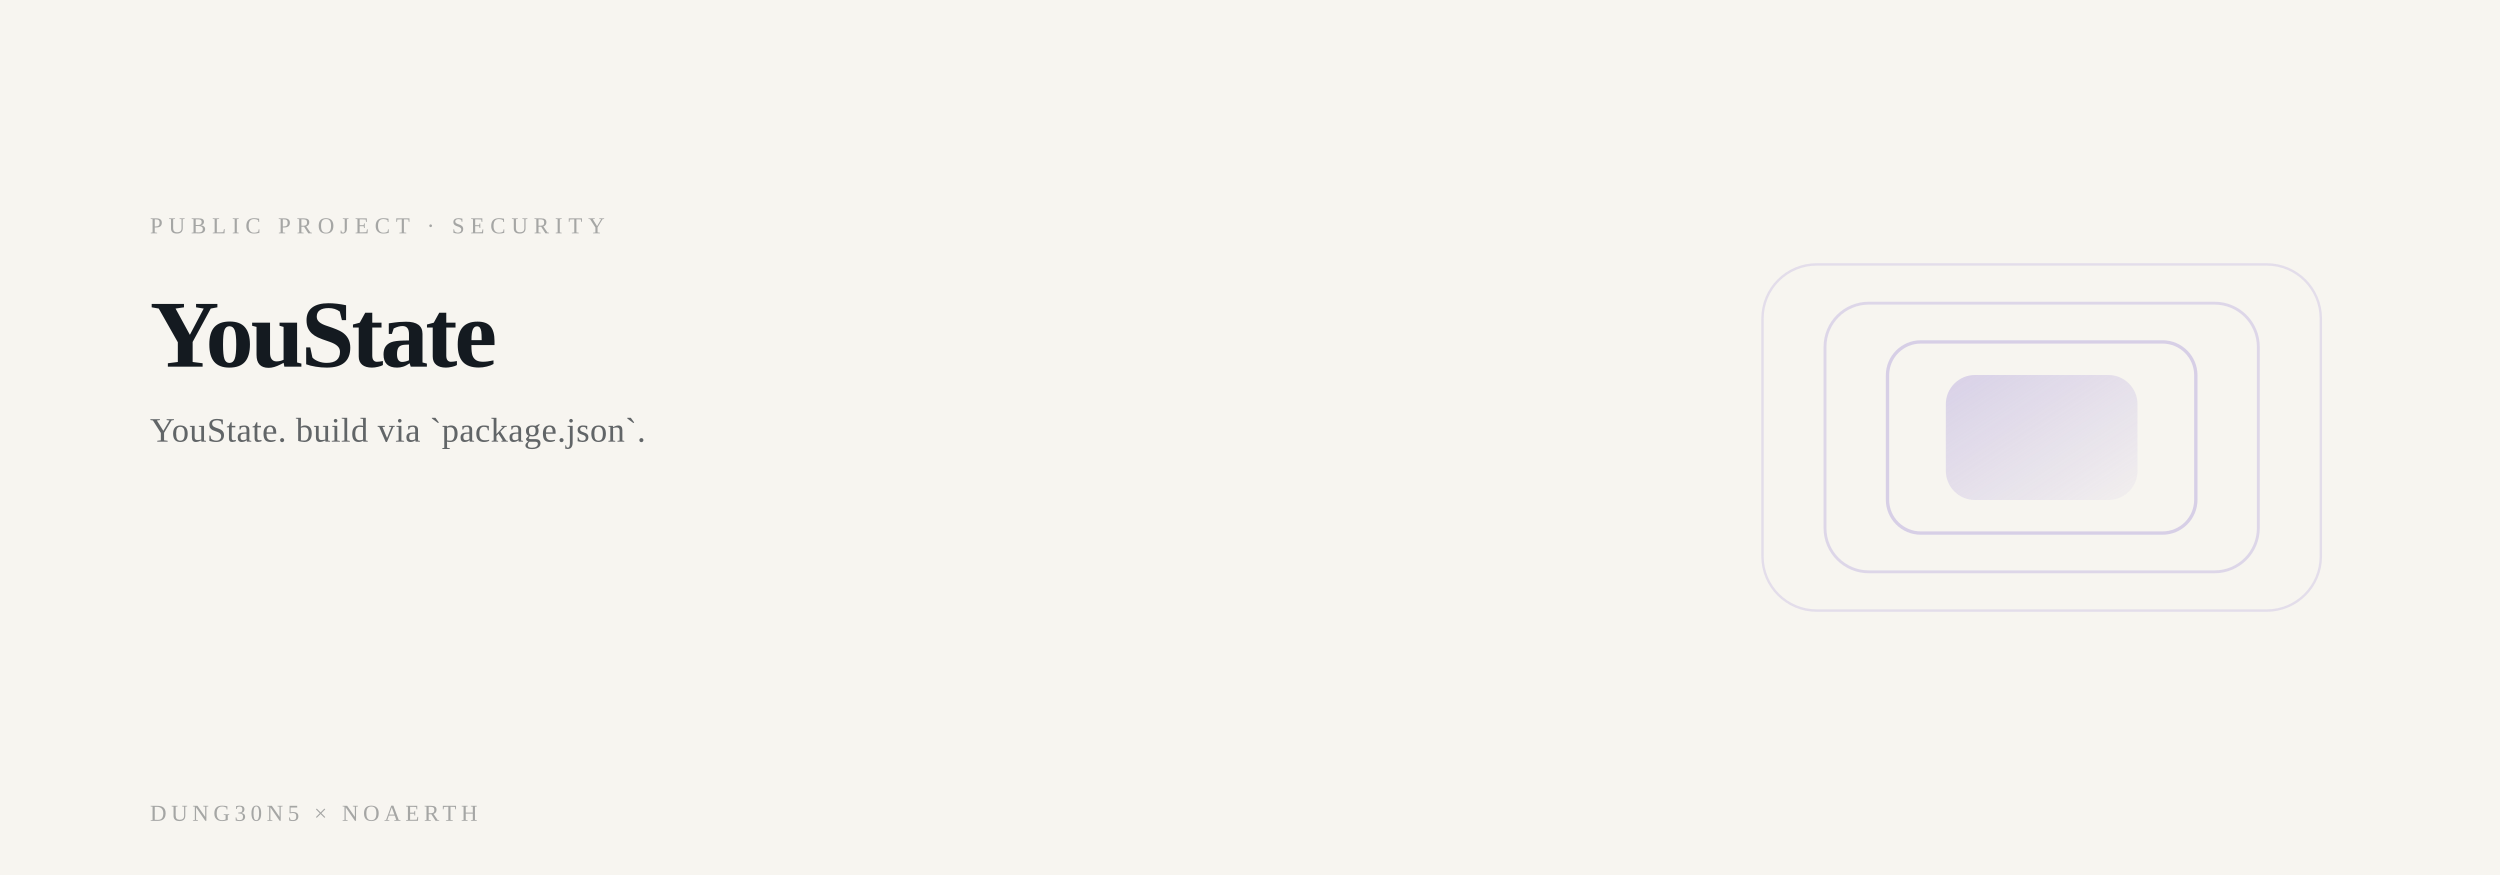
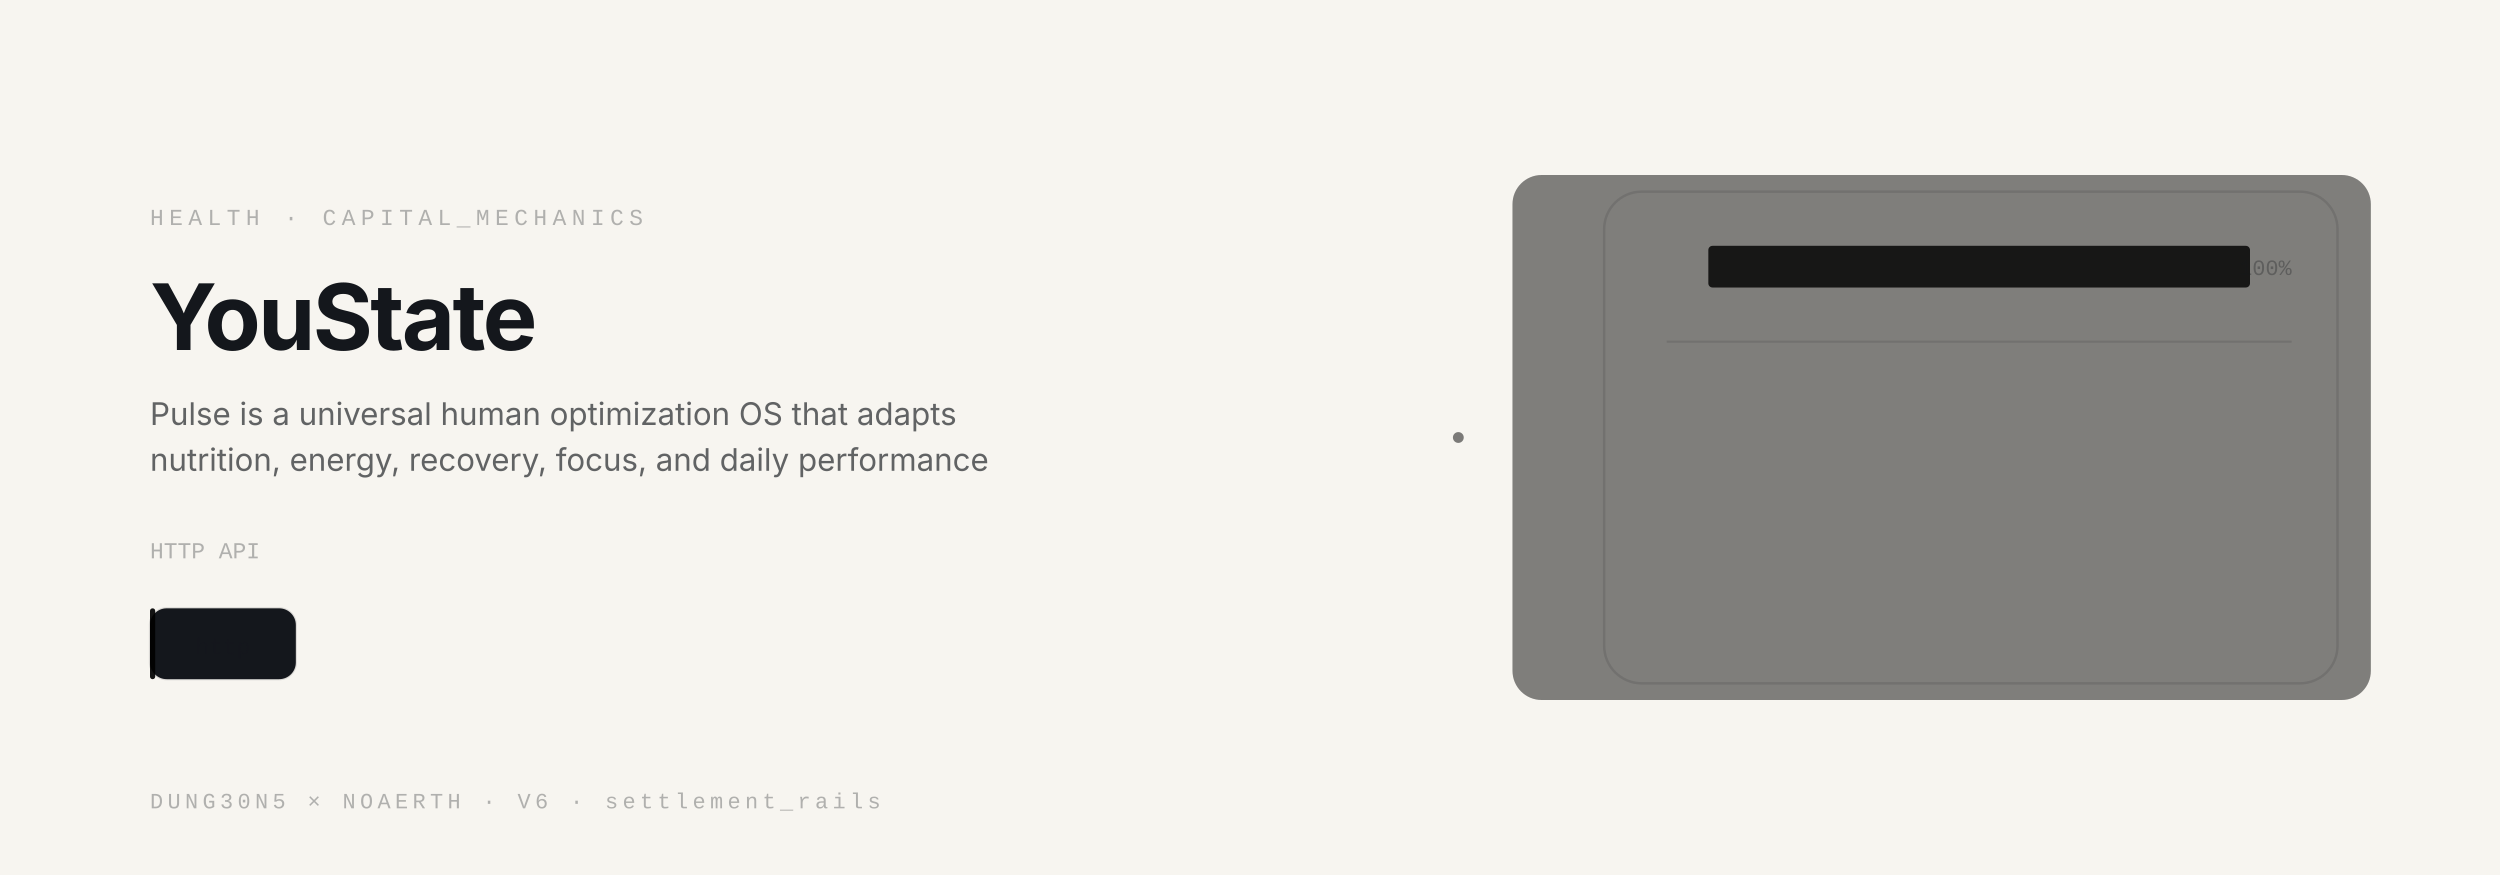
- <svg xmlns="http://www.w3.org/2000/svg" viewBox="0 0 1200 420" width="1200" height="420" role="img" aria-label="YouState: gated channels passing through a sealed boundary. Motion depicts records cross a trust boundary, get validated, and are held or rejected.">
-   <defs>
-     <linearGradient id="hero-YouState-light-a" x1="0" y1="0" x2="1" y2="1">
-       <stop offset="0" stop-color="#9d8bd6" stop-opacity="0.85" />
-       <stop offset="1" stop-color="#9d8bd6" stop-opacity="0.15" />
-     </linearGradient>
-   </defs>
+ <svg xmlns="http://www.w3.org/2000/svg" viewBox="0 0 1200 420" width="1200" height="420" role="img" aria-label="YouState: records cross a trust boundary, get validated, and are held or rejected">
  <rect width="1200" height="420" fill="#f7f5f0" />
-   <rect x="906" y="164.12" width="148" height="91.76" rx="16" fill="none" stroke="#9d8bd6" stroke-width="1.60" opacity="0.36" />
-   <rect x="876" y="145.52" width="208" height="128.96" rx="21" fill="none" stroke="#9d8bd6" stroke-width="1.38" opacity="0.29" />
-   <rect x="846" y="126.92" width="268" height="166.16" rx="26" fill="none" stroke="#9d8bd6" stroke-width="1.16" opacity="0.23" />
-   <rect x="934" y="180" width="92" height="60" rx="14" fill="url(#hero-YouState-light-a)" opacity="0.40" />
-   <text x="72" y="112" fill="#141a205c" font-size="11" letter-spacing="2.8">PUBLIC PROJECT · SECURITY</text>
-   <text x="72" y="176" fill="#141a20" font-size="46" font-weight="660" letter-spacing="-1.4">YouState</text>
-   <text x="72" y="212" fill="#141a20a8" font-size="16.5" letter-spacing="0.2">YouState. build via `package.json`.</text>
-   <rect x="72" y="266" width="106" height="40" rx="9" fill="#141a20" fill-opacity="0.05" stroke="#f4efe424" stroke-width="1.1" opacity="0">
-     <animate attributeName="opacity" from="0" to="1" dur="0.5s" begin="0.50s" fill="freeze" />
-   </rect>
-   <rect x="72" y="266" width="2.5" height="40" rx="1.2" fill="#9d8bd6" opacity="0">
-     <animate attributeName="opacity" from="0" to="0.9" dur="0.5s" begin="0.50s" fill="freeze" />
-   </rect>
-   <text x="125" y="291" fill="#141a20" font-size="11.5" text-anchor="middle" font-family="ui-monospace,SFMono-Regular,Menlo,monospace" opacity="0">request<animate attributeName="opacity" from="0" to="1" dur="0.5s" begin="0.65s" fill="freeze" />
-   </text>
-   <rect x="194" y="266" width="106" height="40" rx="9" fill="#141a20" fill-opacity="0.05" stroke="#f4efe424" stroke-width="1.1" opacity="0">
-     <animate attributeName="opacity" from="0" to="1" dur="0.5s" begin="1.00s" fill="freeze" />
-   </rect>
-   <rect x="194" y="266" width="2.5" height="40" rx="1.2" fill="#9d8bd6" opacity="0">
-     <animate attributeName="opacity" from="0" to="0.9" dur="0.5s" begin="1.00s" fill="freeze" />
-   </rect>
-   <text x="247" y="291" fill="#141a20" font-size="11.5" text-anchor="middle" font-family="ui-monospace,SFMono-Regular,Menlo,monospace" opacity="0">authenticate<animate attributeName="opacity" from="0" to="1" dur="0.5s" begin="1.15s" fill="freeze" />
-   </text>
-   <rect x="316" y="266" width="106" height="40" rx="9" fill="#141a20" fill-opacity="0.05" stroke="#f4efe424" stroke-width="1.1" opacity="0">
-     <animate attributeName="opacity" from="0" to="1" dur="0.5s" begin="1.50s" fill="freeze" />
-   </rect>
-   <rect x="316" y="266" width="2.5" height="40" rx="1.2" fill="#9d8bd6" opacity="0">
-     <animate attributeName="opacity" from="0" to="0.9" dur="0.5s" begin="1.50s" fill="freeze" />
-   </rect>
-   <text x="369" y="291" fill="#141a20" font-size="11.5" text-anchor="middle" font-family="ui-monospace,SFMono-Regular,Menlo,monospace" opacity="0">authorise<animate attributeName="opacity" from="0" to="1" dur="0.5s" begin="1.65s" fill="freeze" />
-   </text>
-   <rect x="438" y="266" width="106" height="40" rx="9" fill="#141a20" fill-opacity="0.05" stroke="#f4efe424" stroke-width="1.1" opacity="0">
-     <animate attributeName="opacity" from="0" to="1" dur="0.5s" begin="2.00s" fill="freeze" />
-   </rect>
-   <rect x="438" y="266" width="2.5" height="40" rx="1.2" fill="#e7c27a" opacity="0">
-     <animate attributeName="opacity" from="0" to="0.9" dur="0.5s" begin="2.00s" fill="freeze" />
-   </rect>
-   <text x="491" y="291" fill="#141a20" font-size="11.5" text-anchor="middle" font-family="ui-monospace,SFMono-Regular,Menlo,monospace" opacity="0">record<animate attributeName="opacity" from="0" to="1" dur="0.5s" begin="2.15s" fill="freeze" />
-   </text>
-   <rect x="560" y="266" width="106" height="40" rx="9" fill="#141a20" fill-opacity="0.05" stroke="#f4efe424" stroke-width="1.1" opacity="0">
-     <animate attributeName="opacity" from="0" to="1" dur="0.5s" begin="2.50s" fill="freeze" />
-   </rect>
-   <rect x="560" y="266" width="2.5" height="40" rx="1.2" fill="#e0796b" opacity="0">
-     <animate attributeName="opacity" from="0" to="0.9" dur="0.5s" begin="2.50s" fill="freeze" />
-   </rect>
-   <text x="613" y="291" fill="#141a20" font-size="11.5" text-anchor="middle" font-family="ui-monospace,SFMono-Regular,Menlo,monospace" opacity="0">reject<animate attributeName="opacity" from="0" to="1" dur="0.5s" begin="2.65s" fill="freeze" />
-   </text>
-   <text x="72" y="394" fill="#141a205c" font-size="11" letter-spacing="2.2">DUNG30N5 × NOAERTH</text>
+   <text x="72" y="108" font-family="ui-monospace, SFMono-Regular, Menlo, Monaco, Consolas, 'Liberation Mono', monospace" font-size="11" letter-spacing="2.6" fill="#14171c4f">HEALTH · CAPITAL_MECHANICS</text>
+   <text x="72" y="168" font-family="-apple-system, BlinkMacSystemFont, 'Segoe UI', Inter, Helvetica, Arial, sans-serif" font-size="44" font-weight="660" letter-spacing="-1.2" fill="#14171c">YouState</text>
+   <text x="72" y="204" font-family="-apple-system, BlinkMacSystemFont, 'Segoe UI', Inter, Helvetica, Arial, sans-serif" font-size="15" fill="#14171ca8">Pulse is a universal human optimization OS that adapts</text>
+   <text x="72" y="226" font-family="-apple-system, BlinkMacSystemFont, 'Segoe UI', Inter, Helvetica, Arial, sans-serif" font-size="15" fill="#14171ca8">nutrition, energy, recovery, focus, and daily performance</text>
+   <text x="72" y="268" font-family="ui-monospace, SFMono-Regular, Menlo, Monaco, Consolas, 'Liberation Mono', monospace" font-size="11" fill="#14171c4f">HTTP API</text>
+   <rect x="72.0" y="292.0" width="70.0" height="34.0" rx="8" fill="#14171c" stroke="#14171c1f" stroke-width="1.1" />
+   <rect x="72.0" y="292.0" width="2.5" height="34.0" rx="1.2" fill="mint" opacity="0.92" />
+   <text x="107.0" y="314" font-family="ui-monospace, SFMono-Regular, Menlo, Monaco, Consolas, 'Liberation Mono', monospace" font-size="11" fill="#14171c" fill-opacity="0.82" text-anchor="middle">http</text>
+   <rect x="726.0" y="84.0" width="412.0" height="252.0" rx="14" fill="amber" fill-opacity="0.34" />
+   <line x1="740.0" y1="85.0" x2="1124.0" y2="85.0" stroke="amber" stroke-width="1.6" opacity="0.4" />
+   <rect x="738.0" y="316.0" width="382.0" height="20" rx="5" fill="none" stroke="amber" stroke-width="1.1" opacity="0.30" />
+   <rect x="754.0" y="286.0" width="362.0" height="20" rx="5" fill="none" stroke="amber" stroke-width="1.1" opacity="0.24" />
+   <rect x="770.0" y="256.0" width="342.0" height="20" rx="5" fill="none" stroke="amber" stroke-width="1.1" opacity="0.18" />
+   <rect x="786.0" y="226.0" width="322.0" height="20" rx="5" fill="none" stroke="amber" stroke-width="1.1" opacity="0.12" />
+   <rect x="726.0" y="84.0" width="412.0" height="252.0" rx="14" fill="#000" fill-opacity="0.22" />
+   <path d="M1094.0 302.0 h20 M1104.0 292.0 v20" stroke="mint" stroke-width="1.4" opacity="0.6" />
+   <rect x="770" y="92" width="352" height="236" rx="18" fill="none" stroke="#14171c1f" stroke-width="1.2" />
+   <rect x="820.0" y="118.0" width="260.0" height="20.0" rx="2" fill="mint" opacity="0.82" />
+   <text x="1100" y="132" font-family="ui-monospace, SFMono-Regular, Menlo, Monaco, Consolas, 'Liberation Mono', monospace" font-size="10.5" fill="#14171c4f" text-anchor="end">100%</text>
+   <line x1="800" y1="164" x2="1100" y2="164" stroke="#14171c1f" stroke-width="1" />
+   <circle cx="700.0" cy="210.0" r="2.6" fill="amber" opacity="0.5" />
+   <text x="72" y="388" font-family="ui-monospace, SFMono-Regular, Menlo, Monaco, Consolas, 'Liberation Mono', monospace" font-size="10.5" letter-spacing="2.1" fill="#14171c4f">DUNG30N5 × NOAERTH · V6 · settlement_rails</text>
</svg>
